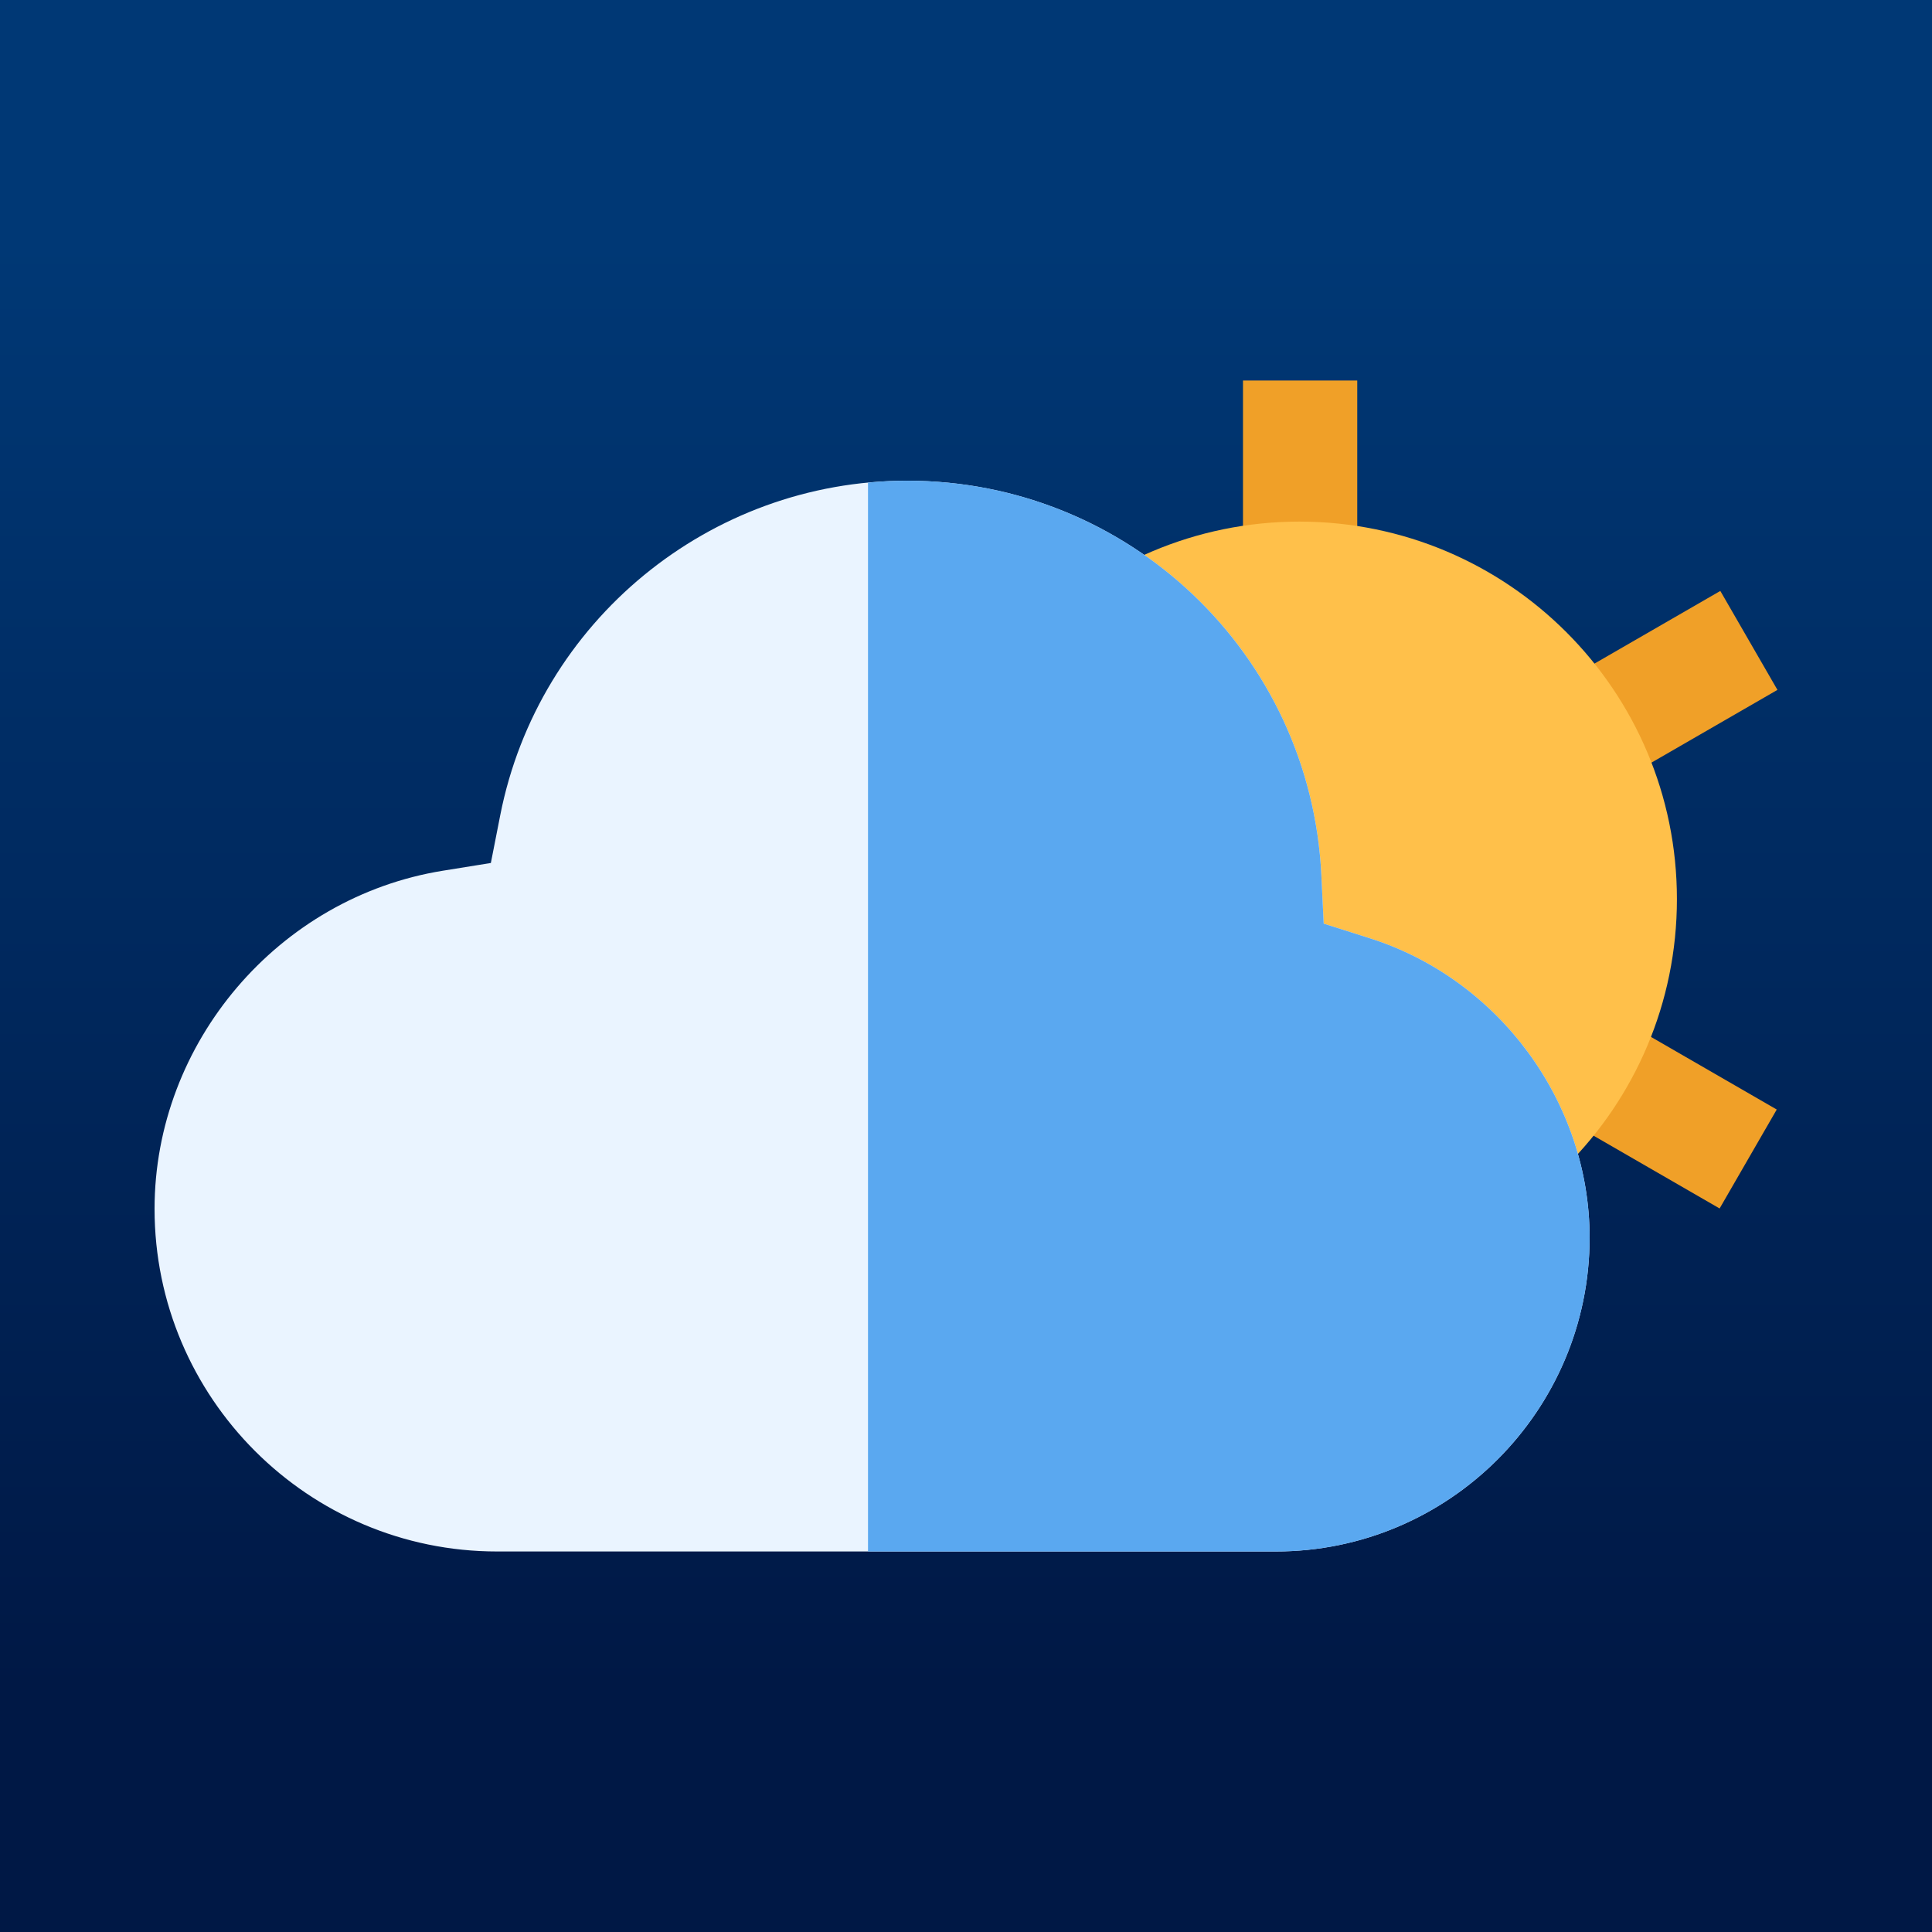
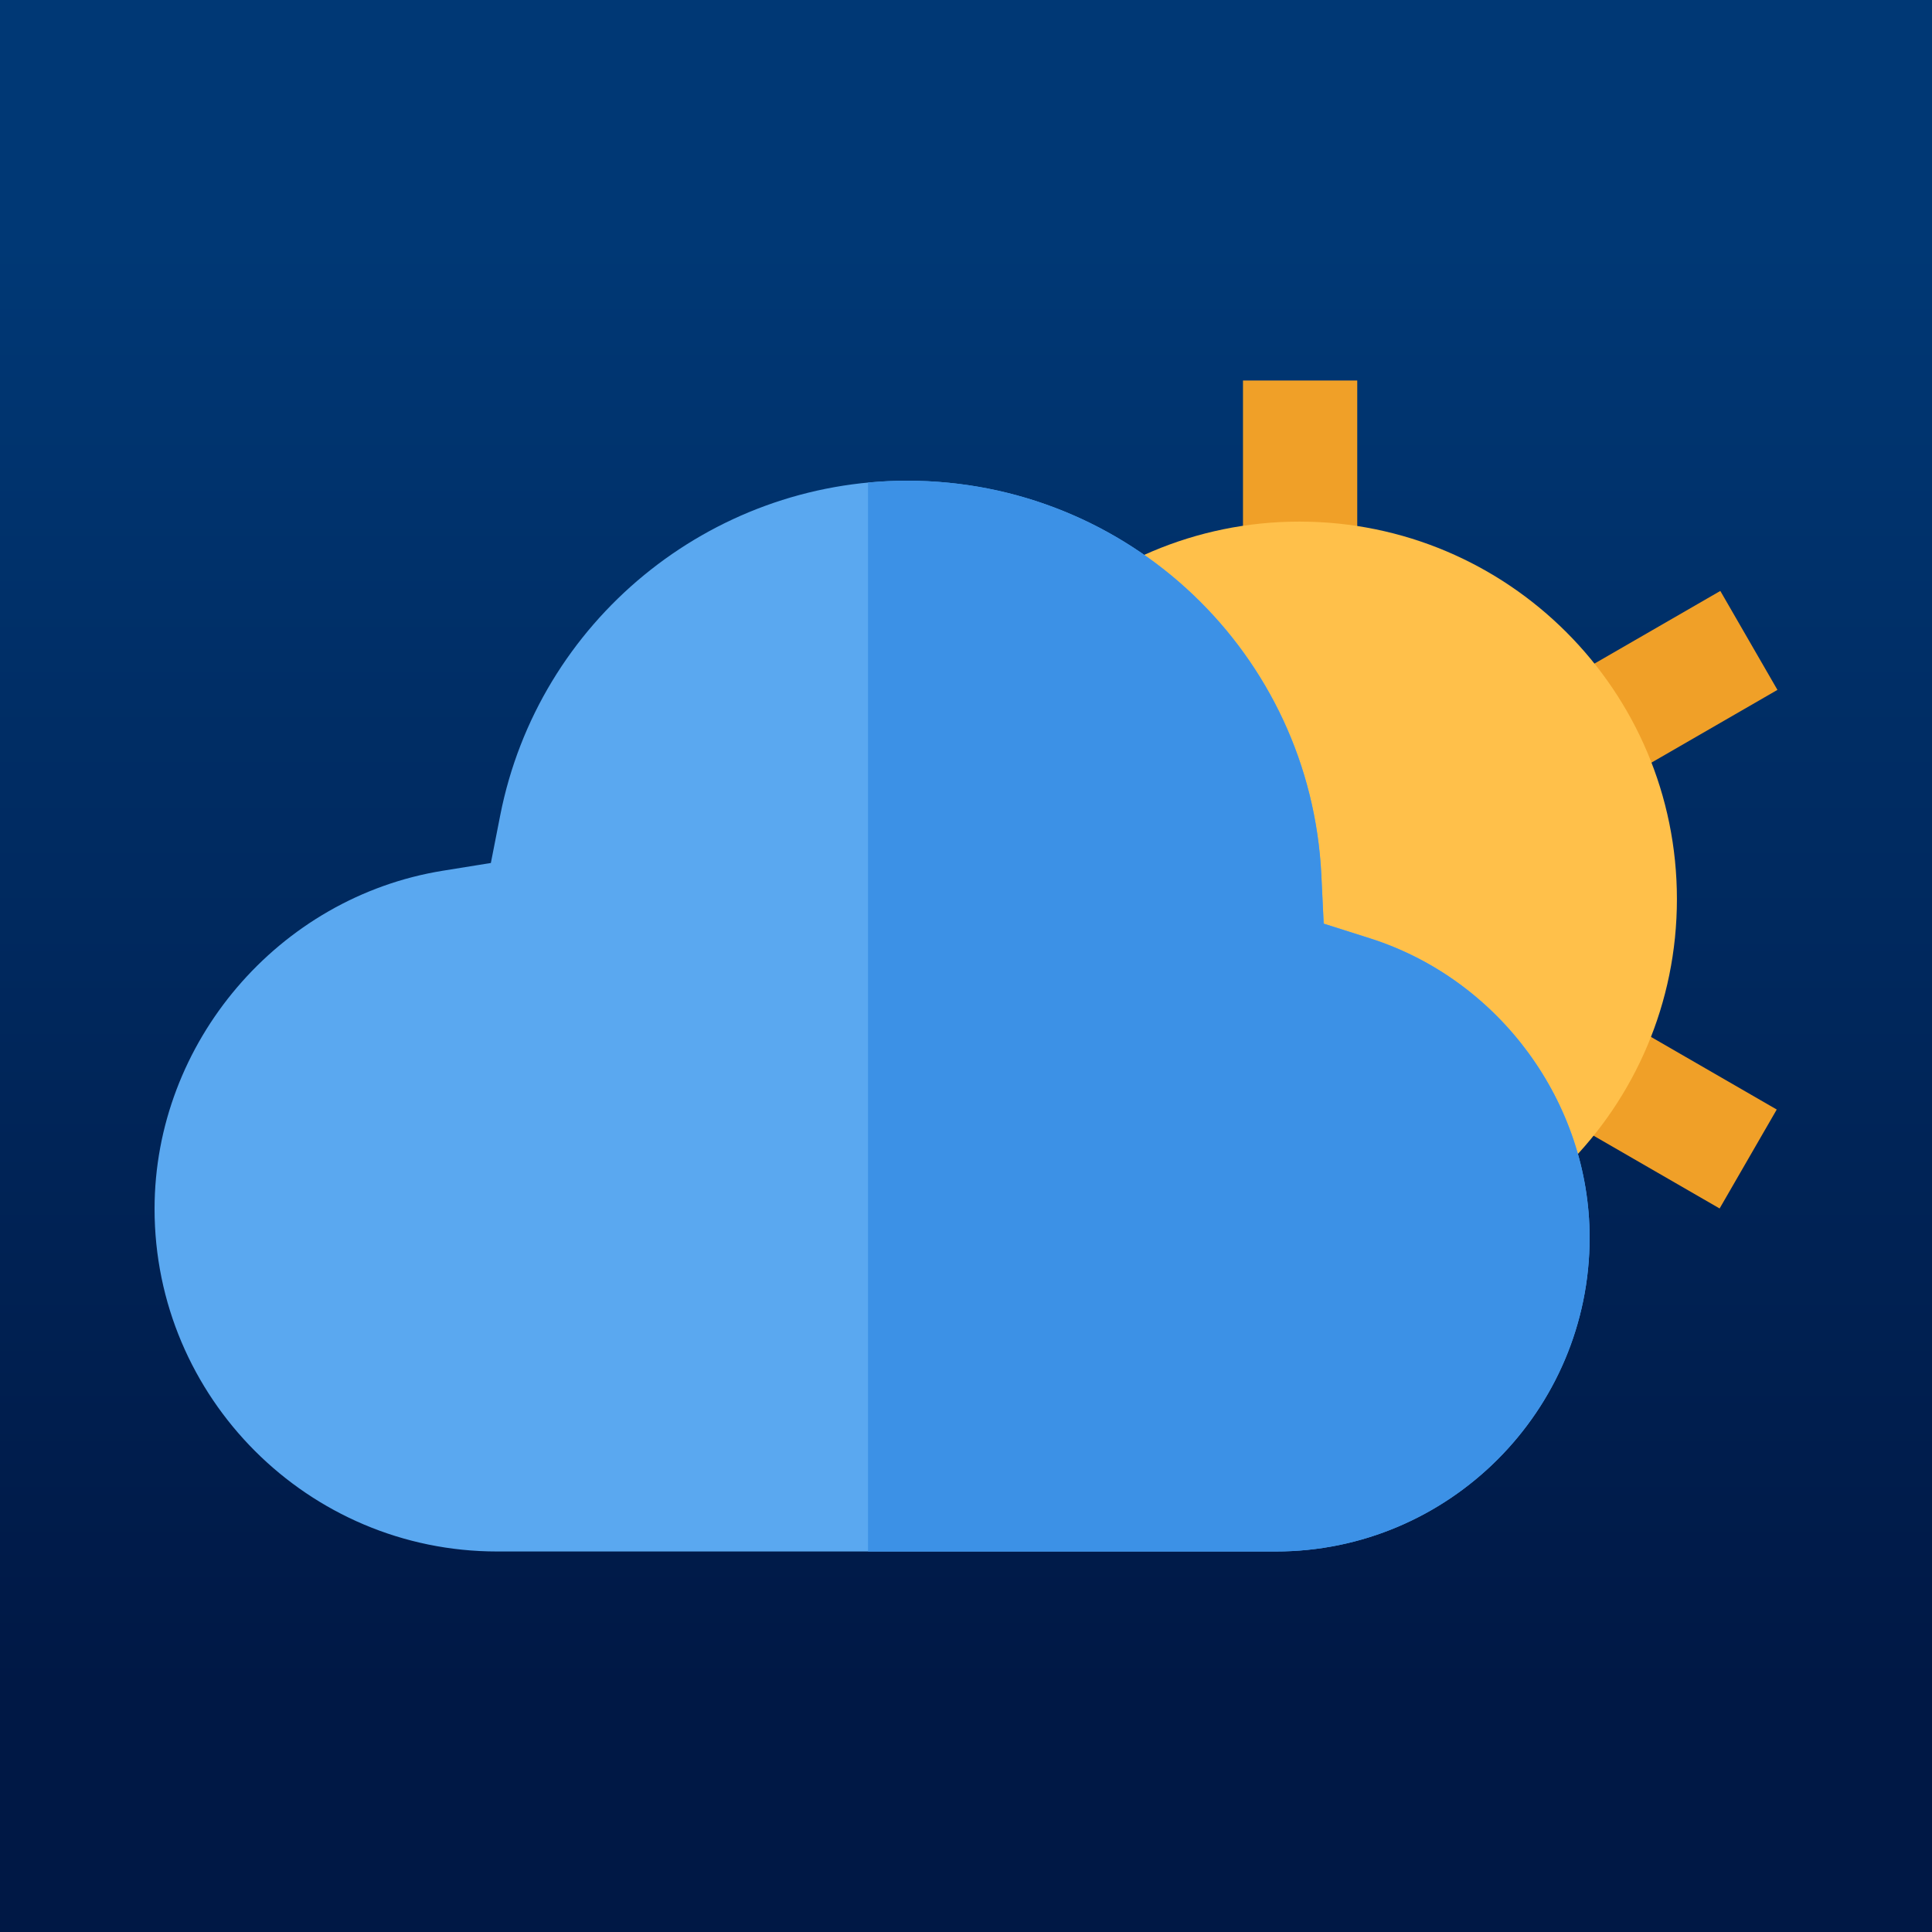
<svg xmlns="http://www.w3.org/2000/svg" viewBox="0 0 512 512" role="img" aria-label="Echo Weather">
  <defs>
    <linearGradient id="sky" x1="256" y1="64" x2="256" y2="448" gradientUnits="userSpaceOnUse">
      <stop offset="0%" stop-color="#003875" />
      <stop offset="100%" stop-color="#001845" />
    </linearGradient>
  </defs>
  <rect width="512" height="512" fill="url(#sky)" />
  <g transform="translate(256 256) scale(0.84) translate(-256 -256)">
    <rect x="343.387" y="71.286" fill="#F0A028" width="36.046" height="50.645" />
    <polygon fill="#F0A028" points="467.92,275.957 449.897,307.173 493.757,332.498 502.769,316.888 511.78,301.281" />
    <polygon fill="#F0A028" points="468.139,194.212 512,168.889 502.988,153.28 493.977,137.672 450.116,162.994 459.128,178.602" />
    <circle cx="361.189" cy="234.895" r="119.098" fill="#FFC04A" />
-     <path fill="#EAF4FF" d="M452.744,341.694c0-42.633-28.497-81.461-69.299-94.422l-14.597-4.638l-0.738-15.299c-3.362-69.779-60.762-124.441-130.677-124.441c-62.36,0-116.348,44.388-128.376,105.548l-2.959,15.058l-15.15,2.442C39.098,234.297,0,280.168,0,332.639c0,59.591,48.483,108.073,108.073,108.073h245.652C408.324,440.713,452.744,396.292,452.744,341.694z" />
-     <path fill="#5aa8f0" d="M383.445,247.273l-14.597-4.638l-0.738-15.299c-3.362-69.779-60.762-124.441-130.677-124.441c-4.159,0-8.276,0.213-12.349,0.598v337.221h128.643c54.598,0,99.017-44.421,99.017-99.019C452.744,299.06,424.247,260.234,383.445,247.273z" />
+     <path fill="#5aa8f0" d="M452.744,341.694c0-42.633-28.497-81.461-69.299-94.422l-14.597-4.638l-0.738-15.299c-3.362-69.779-60.762-124.441-130.677-124.441c-62.36,0-116.348,44.388-128.376,105.548l-2.959,15.058l-15.15,2.442C39.098,234.297,0,280.168,0,332.639c0,59.591,48.483,108.073,108.073,108.073h245.652C408.324,440.713,452.744,396.292,452.744,341.694z" />
+     <path fill="#3c91e6" d="M383.445,247.273l-14.597-4.638l-0.738-15.299c-3.362-69.779-60.762-124.441-130.677-124.441c-4.159,0-8.276,0.213-12.349,0.598v337.221h128.643c54.598,0,99.017-44.421,99.017-99.019C452.744,299.06,424.247,260.234,383.445,247.273z" />
  </g>
</svg>
